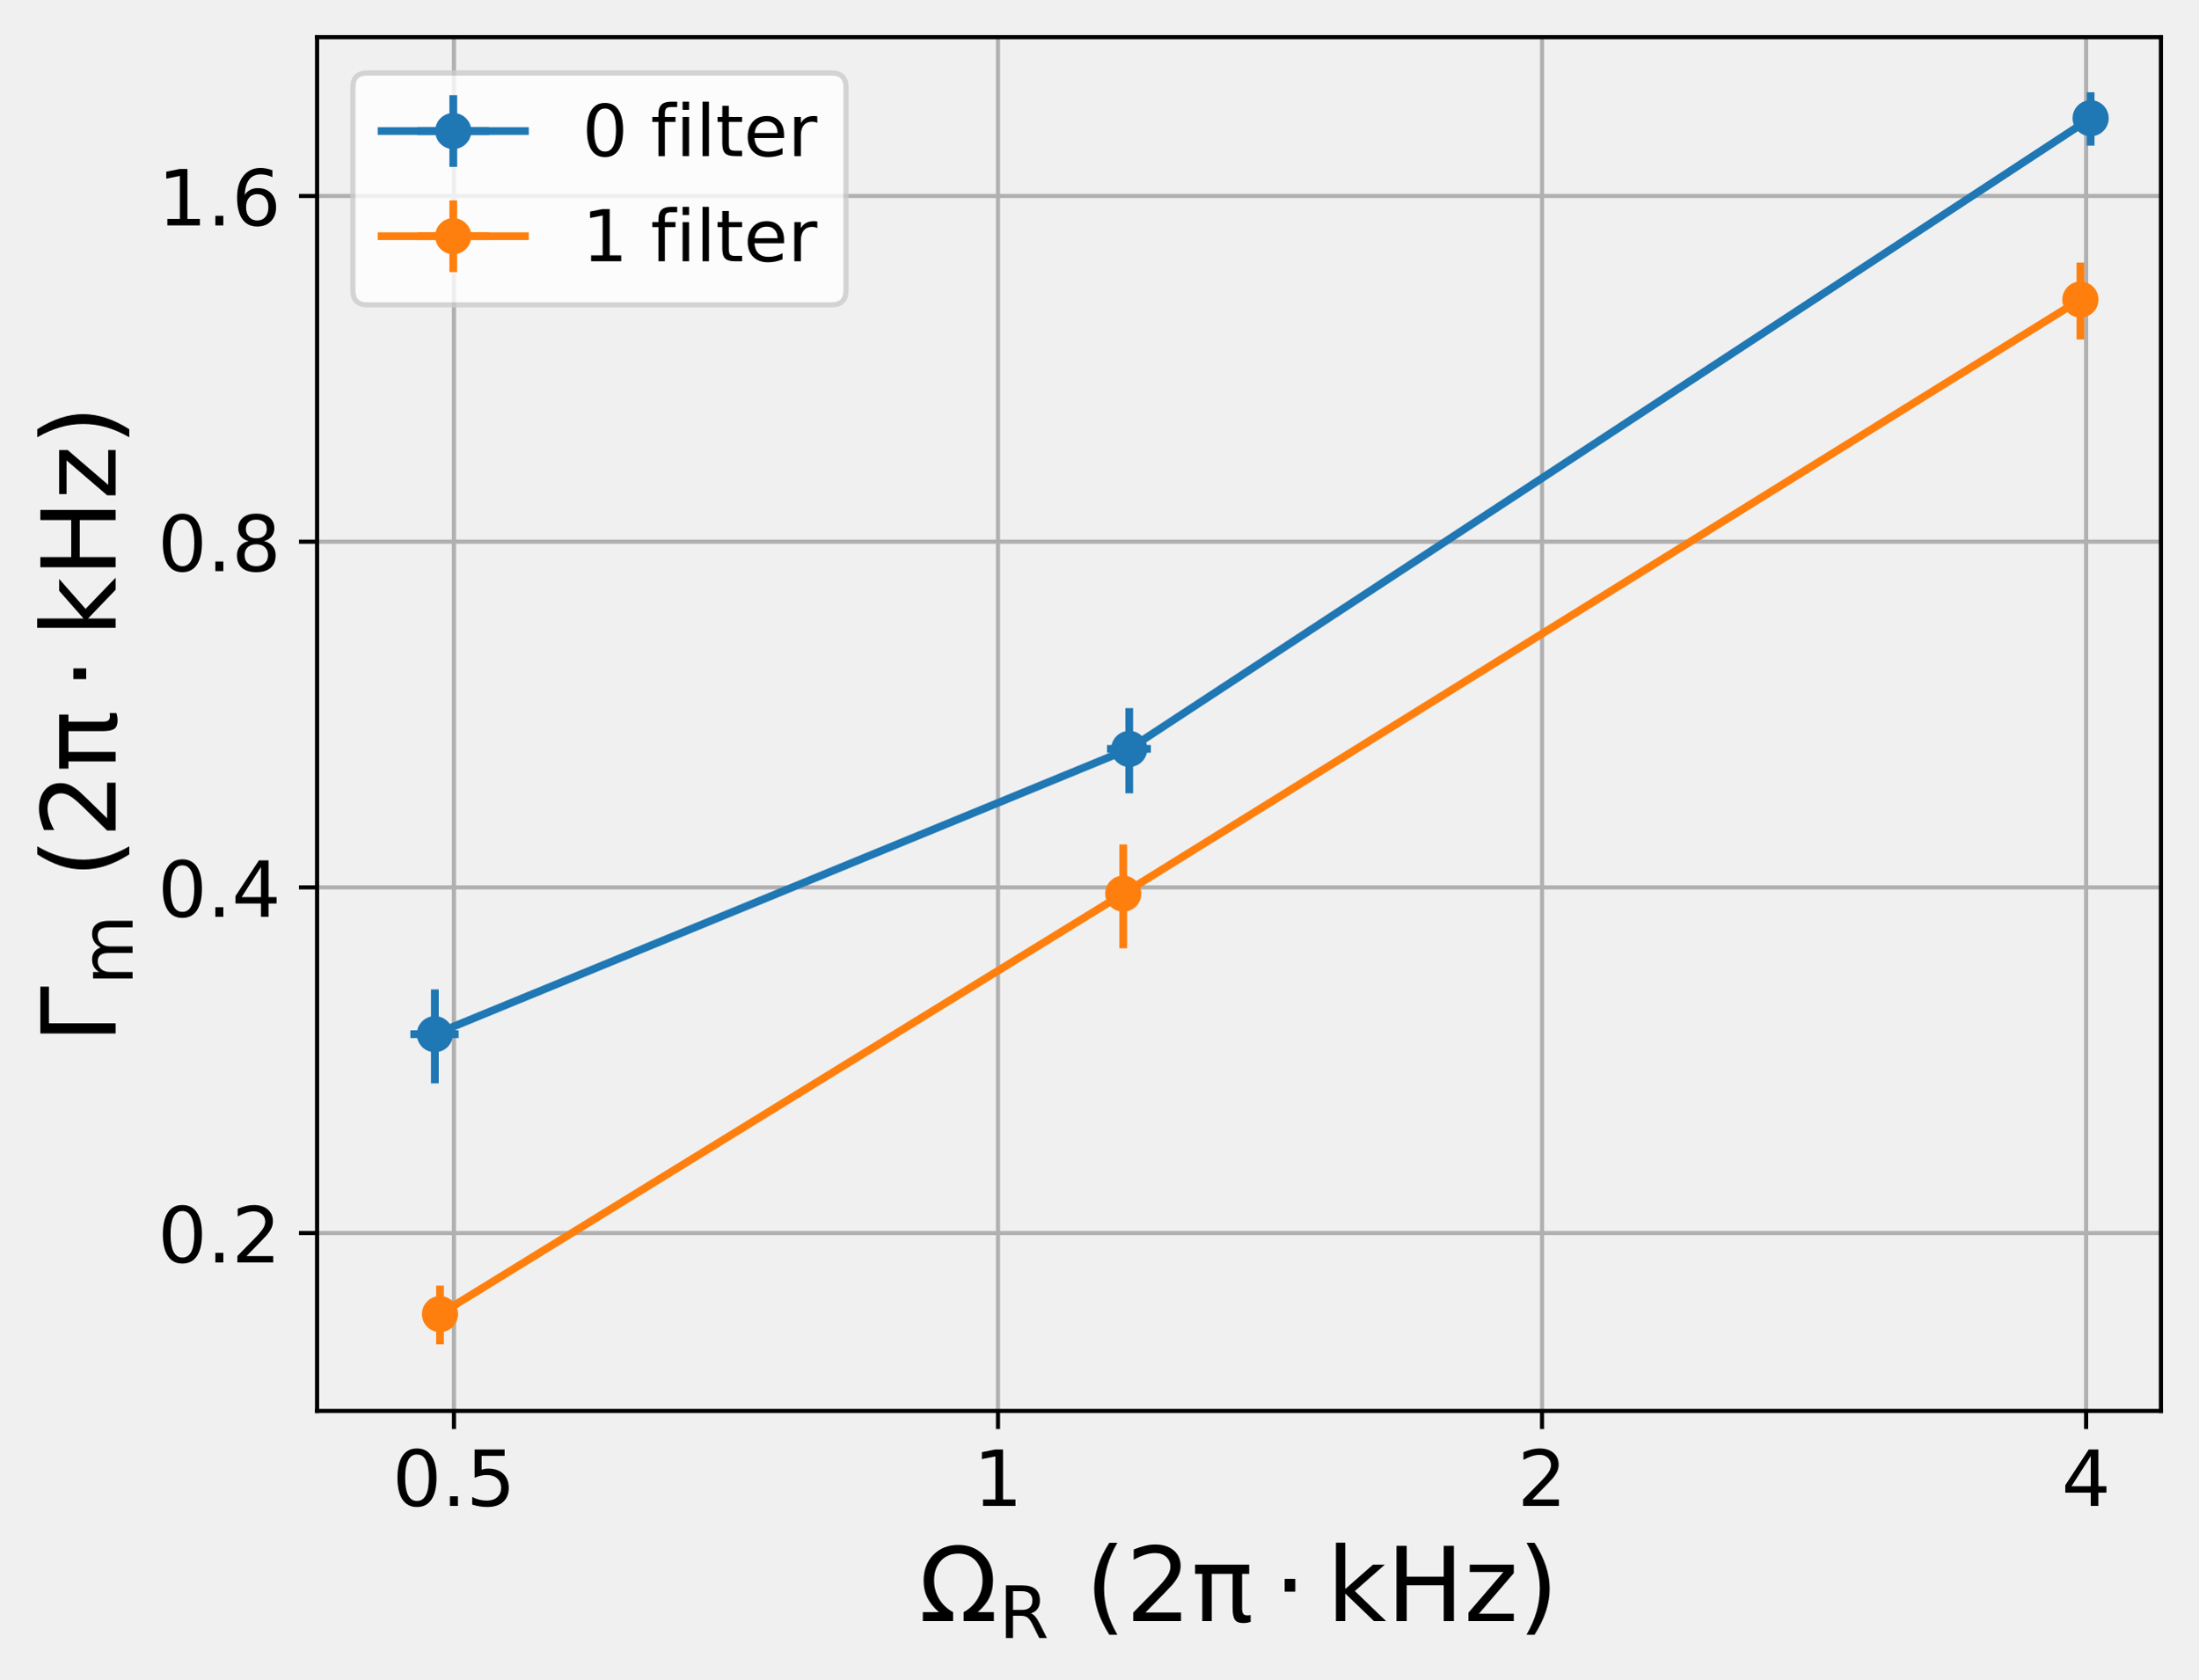
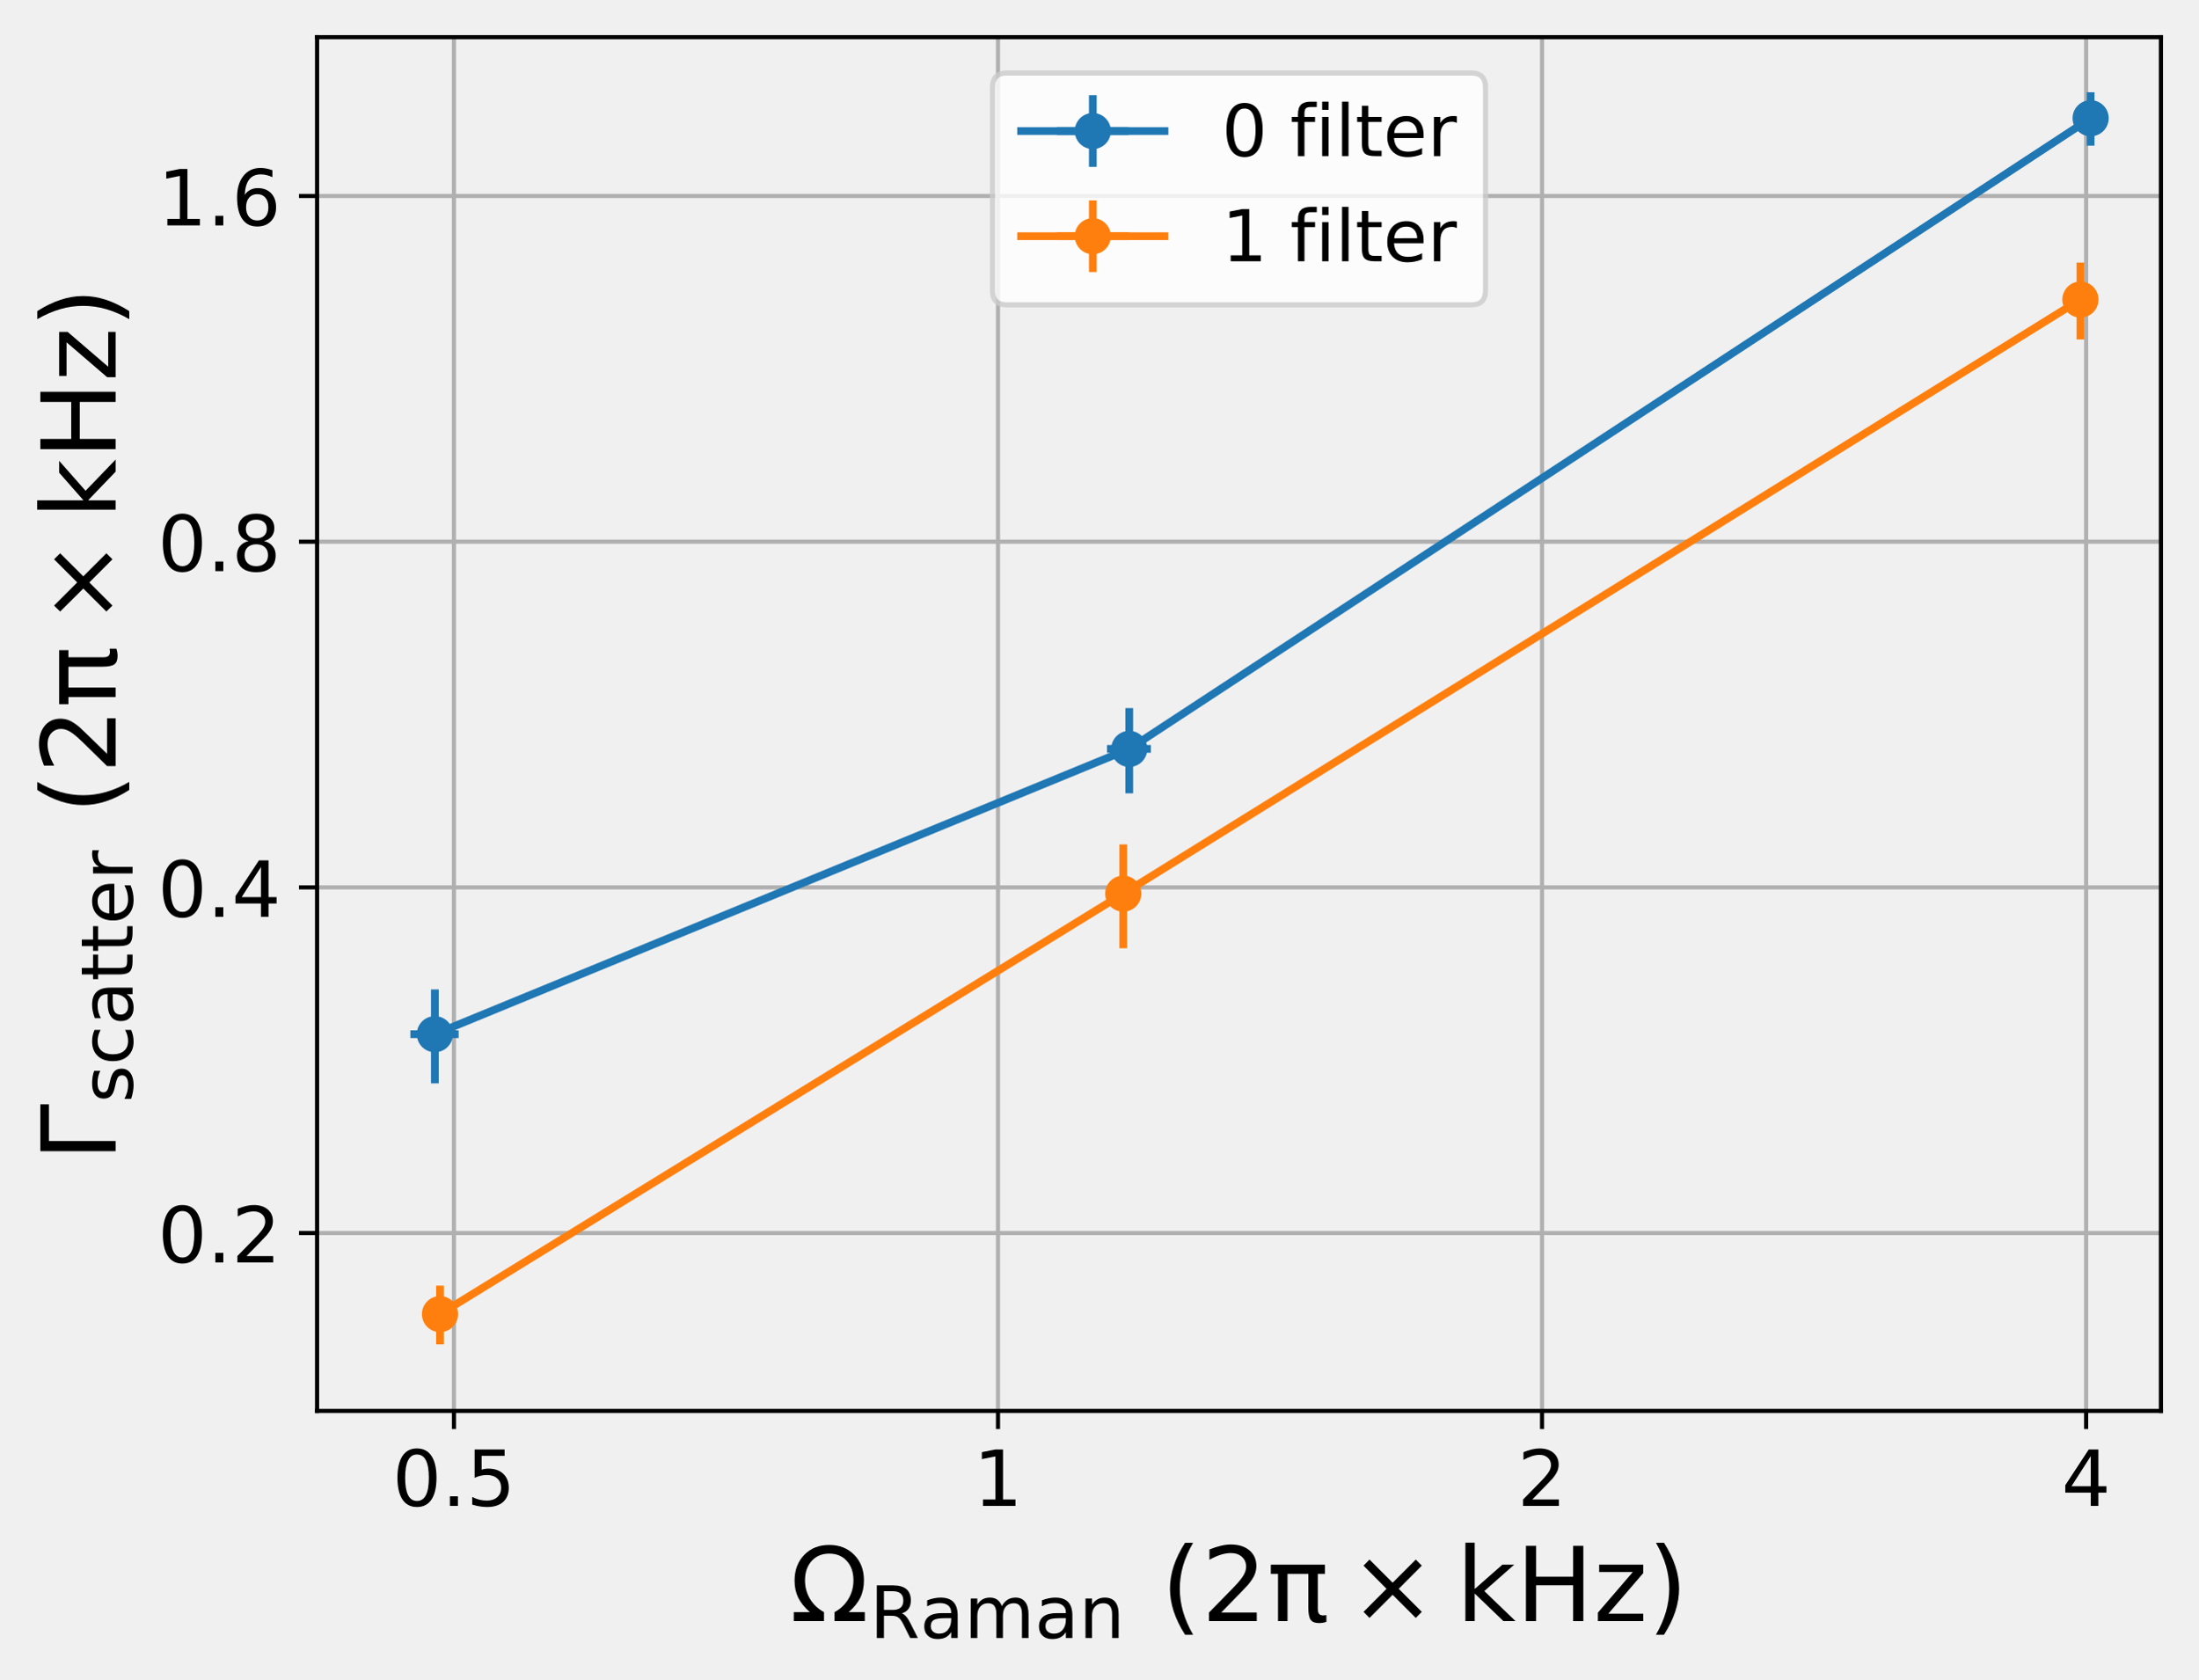
<svg xmlns="http://www.w3.org/2000/svg" xmlns:xlink="http://www.w3.org/1999/xlink" height="325.385pt" version="1.1" viewBox="0 0 425.731 325.385" width="425.731pt">
  <defs>
    <style type="text/css">*{stroke-linecap:butt;stroke-linejoin:round;}</style>
  </defs>
  <g id="figure_1">
    <g id="patch_1">
      <path d="M 0 325.385  L 425.731 325.385  L 425.731 0  L 0 0  z " style="fill:none;" />
    </g>
    <g id="axes_1">
      <g id="patch_2">
        <path d="M 61.411 273.312  L 418.531 273.312  L 418.531 7.2  L 61.411 7.2  z " style="fill:none;" />
      </g>
      <g id="matplotlib.axis_1">
        <g id="xtick_1">
          <g id="line2d_1">
            <path clip-path="url(#pee92595c7c)" d="M 87.917 273.312  L 87.917 7.2  " style="fill:none;stroke:#b0b0b0;stroke-linecap:square;stroke-width:0.8;" />
          </g>
          <g id="line2d_2">
            <defs>
              <path d="M 0 0  L 0 3.5  " id="m005f0a59be" style="stroke:#000000;stroke-width:0.8;" />
            </defs>
            <g>
              <use style="stroke:#000000;stroke-width:0.8;" x="87.917" xlink:href="#m005f0a59be" y="273.312" />
            </g>
          </g>
          <g id="text_1">
            <g transform="translate(75.98947 291.7097)scale(0.15 -0.15)">
              <defs>
                <path d="M 31.781 66.406  Q 24.172 66.406 20.328 58.906  Q 16.5 51.422 16.5 36.375  Q 16.5 21.391 20.328 13.891  Q 24.172 6.391 31.781 6.391  Q 39.453 6.391 43.281 13.891  Q 47.125 21.391 47.125 36.375  Q 47.125 51.422 43.281 58.906  Q 39.453 66.406 31.781 66.406  z M 31.781 74.219  Q 44.047 74.219 50.516 64.516  Q 56.984 54.828 56.984 36.375  Q 56.984 17.969 50.516 8.266  Q 44.047 -1.422 31.781 -1.422  Q 19.531 -1.422 13.062 8.266  Q 6.594 17.969 6.594 36.375  Q 6.594 54.828 13.062 64.516  Q 19.531 74.219 31.781 74.219  z " id="DejaVuSans-48" />
                <path d="M 10.688 12.406  L 21 12.406  L 21 0  L 10.688 0  z " id="DejaVuSans-46" />
                <path d="M 10.797 72.906  L 49.516 72.906  L 49.516 64.594  L 19.828 64.594  L 19.828 46.734  Q 21.969 47.469 24.109 47.828  Q 26.266 48.188 28.422 48.188  Q 40.625 48.188 47.75 41.5  Q 54.891 34.812 54.891 23.391  Q 54.891 11.625 47.562 5.094  Q 40.234 -1.422 26.906 -1.422  Q 22.312 -1.422 17.547 -0.641  Q 12.797 0.141 7.719 1.703  L 7.719 11.625  Q 12.109 9.234 16.797 8.062  Q 21.484 6.891 26.703 6.891  Q 35.156 6.891 40.078 11.328  Q 45.016 15.766 45.016 23.391  Q 45.016 31 40.078 35.438  Q 35.156 39.891 26.703 39.891  Q 22.75 39.891 18.812 39.016  Q 14.891 38.141 10.797 36.281  z " id="DejaVuSans-53" />
              </defs>
              <use xlink:href="#DejaVuSans-48" />
              <use x="63.623" xlink:href="#DejaVuSans-46" />
              <use x="95.41" xlink:href="#DejaVuSans-53" />
            </g>
          </g>
        </g>
        <g id="xtick_2">
          <g id="line2d_3">
            <path clip-path="url(#pee92595c7c)" d="M 193.292 273.312  L 193.292 7.2  " style="fill:none;stroke:#b0b0b0;stroke-linecap:square;stroke-width:0.8;" />
          </g>
          <g id="line2d_4">
            <g>
              <use style="stroke:#000000;stroke-width:0.8;" x="193.292" xlink:href="#m005f0a59be" y="273.312" />
            </g>
          </g>
          <g id="text_2">
            <g transform="translate(188.5198 291.7097)scale(0.15 -0.15)">
              <defs>
                <path d="M 12.406 8.297  L 28.516 8.297  L 28.516 63.922  L 10.984 60.406  L 10.984 69.391  L 28.422 72.906  L 38.281 72.906  L 38.281 8.297  L 54.391 8.297  L 54.391 0  L 12.406 0  z " id="DejaVuSans-49" />
              </defs>
              <use xlink:href="#DejaVuSans-49" />
            </g>
          </g>
        </g>
        <g id="xtick_3">
          <g id="line2d_5">
            <path clip-path="url(#pee92595c7c)" d="M 298.667 273.312  L 298.667 7.2  " style="fill:none;stroke:#b0b0b0;stroke-linecap:square;stroke-width:0.8;" />
          </g>
          <g id="line2d_6">
            <g>
              <use style="stroke:#000000;stroke-width:0.8;" x="298.667" xlink:href="#m005f0a59be" y="273.312" />
            </g>
          </g>
          <g id="text_3">
            <g transform="translate(293.8947 291.7097)scale(0.15 -0.15)">
              <defs>
                <path d="M 19.188 8.297  L 53.609 8.297  L 53.609 0  L 7.328 0  L 7.328 8.297  Q 12.938 14.109 22.625 23.891  Q 32.328 33.688 34.812 36.531  Q 39.547 41.844 41.422 45.531  Q 43.312 49.219 43.312 52.781  Q 43.312 58.594 39.234 62.25  Q 35.156 65.922 28.609 65.922  Q 23.969 65.922 18.812 64.312  Q 13.672 62.703 7.812 59.422  L 7.812 69.391  Q 13.766 71.781 18.938 73  Q 24.125 74.219 28.422 74.219  Q 39.75 74.219 46.484 68.547  Q 53.219 62.891 53.219 53.422  Q 53.219 48.922 51.531 44.891  Q 49.859 40.875 45.406 35.406  Q 44.188 33.984 37.641 27.219  Q 31.109 20.453 19.188 8.297  z " id="DejaVuSans-50" />
              </defs>
              <use xlink:href="#DejaVuSans-50" />
            </g>
          </g>
        </g>
        <g id="xtick_4">
          <g id="line2d_7">
            <path clip-path="url(#pee92595c7c)" d="M 404.042 273.312  L 404.042 7.2  " style="fill:none;stroke:#b0b0b0;stroke-linecap:square;stroke-width:0.8;" />
          </g>
          <g id="line2d_8">
            <g>
              <use style="stroke:#000000;stroke-width:0.8;" x="404.042" xlink:href="#m005f0a59be" y="273.312" />
            </g>
          </g>
          <g id="text_4">
            <g transform="translate(399.2696 291.7097)scale(0.15 -0.15)">
              <defs>
                <path d="M 37.797 64.312  L 12.891 25.391  L 37.797 25.391  z M 35.203 72.906  L 47.609 72.906  L 47.609 25.391  L 58.016 25.391  L 58.016 17.188  L 47.609 17.188  L 47.609 0  L 37.797 0  L 37.797 17.188  L 4.891 17.188  L 4.891 26.703  z " id="DejaVuSans-52" />
              </defs>
              <use xlink:href="#DejaVuSans-52" />
            </g>
          </g>
        </g>
        <g id="text_5">
-           <g transform="translate(177.9709 314.0261)scale(0.2 -0.2)">
+           <g transform="translate(152.9709 314.0261)scale(0.2 -0.2)">
            <defs>
              <path d="M 72.609 8.688  L 72.609 0  L 43.312 0  L 43.312 8.688  Q 51.953 13.422 56.781 21.531  Q 61.625 29.641 61.625 39.5  Q 61.625 51.219 55.172 58.297  Q 48.734 65.375 38.188 65.375  Q 27.641 65.375 21.172 58.266  Q 14.703 51.172 14.703 39.5  Q 14.703 29.641 19.531 21.531  Q 24.422 13.422 33.109 8.688  L 33.109 0  L 3.812 0  L 3.812 8.688  L 19.391 8.688  Q 11.672 15.484 8.109 22.75  Q 4.594 30.031 4.594 39.016  Q 4.594 54.547 13.969 64.156  Q 23.297 73.781 38.188 73.781  Q 52.984 73.781 62.406 64.156  Q 71.781 54.594 71.781 39.5  Q 71.781 30.031 68.312 22.797  Q 64.844 15.578 56.984 8.688  z " id="DejaVuSans-937" />
              <path d="M 44.391 34.188  Q 47.562 33.109 50.562 29.594  Q 53.562 26.078 56.594 19.922  L 66.609 0  L 56 0  L 46.688 18.703  Q 43.062 26.031 39.672 28.422  Q 36.281 30.812 30.422 30.812  L 19.672 30.812  L 19.672 0  L 9.812 0  L 9.812 72.906  L 32.078 72.906  Q 44.578 72.906 50.734 67.672  Q 56.891 62.453 56.891 51.906  Q 56.891 45.016 53.688 40.469  Q 50.484 35.938 44.391 34.188  z M 19.672 64.797  L 19.672 38.922  L 32.078 38.922  Q 39.203 38.922 42.844 42.219  Q 46.484 45.516 46.484 51.906  Q 46.484 58.297 42.844 61.547  Q 39.203 64.797 32.078 64.797  z " id="DejaVuSans-82" />
+               <path d="M 34.281 27.484  Q 23.391 27.484 19.188 25  Q 14.984 22.516 14.984 16.5  Q 14.984 11.719 18.141 8.906  Q 21.297 6.109 26.703 6.109  Q 34.188 6.109 38.703 11.406  Q 43.219 16.703 43.219 25.484  L 43.219 27.484  z M 52.203 31.203  L 52.203 0  L 43.219 0  L 43.219 8.297  Q 40.141 3.328 35.547 0.953  Q 30.953 -1.422 24.312 -1.422  Q 15.922 -1.422 10.953 3.297  Q 6 8.016 6 15.922  Q 6 25.141 12.172 29.828  Q 18.359 34.516 30.609 34.516  L 43.219 34.516  L 43.219 35.406  Q 43.219 41.609 39.141 45  Q 35.062 48.391 27.688 48.391  Q 23 48.391 18.547 47.266  Q 14.109 46.141 10.016 43.891  L 10.016 52.203  Q 14.938 54.109 19.578 55.047  Q 24.219 56 28.609 56  Q 40.484 56 46.344 49.844  Q 52.203 43.703 52.203 31.203  z " id="DejaVuSans-97" />
+               <path d="M 52 44.188  Q 55.375 50.25 60.062 53.125  Q 64.75 56 71.094 56  Q 79.641 56 84.281 50.016  Q 88.922 44.047 88.922 33.016  L 88.922 0  L 79.891 0  L 79.891 32.719  Q 79.891 40.578 77.094 44.375  Q 74.312 48.188 68.609 48.188  Q 61.625 48.188 57.562 43.547  Q 53.516 38.922 53.516 30.906  L 53.516 0  L 44.484 0  L 44.484 32.719  Q 44.484 40.625 41.703 44.406  Q 38.922 48.188 33.109 48.188  Q 26.219 48.188 22.156 43.531  Q 18.109 38.875 18.109 30.906  L 18.109 0  L 9.078 0  L 9.078 54.688  L 18.109 54.688  L 18.109 46.188  Q 21.188 51.219 25.484 53.609  Q 29.781 56 35.688 56  Q 41.656 56 45.828 52.969  Q 50 49.953 52 44.188  z " id="DejaVuSans-109" />
+               <path d="M 54.891 33.016  L 54.891 0  L 45.906 0  L 45.906 32.719  Q 45.906 40.484 42.875 44.328  Q 39.844 48.188 33.797 48.188  Q 26.516 48.188 22.312 43.547  Q 18.109 38.922 18.109 30.906  L 18.109 0  L 9.078 0  L 9.078 54.688  L 18.109 54.688  L 18.109 46.188  Q 21.344 51.125 25.703 53.562  Q 30.078 56 35.797 56  Q 45.219 56 50.047 50.172  Q 54.891 44.344 54.891 33.016  z " id="DejaVuSans-110" />
              <path d="M 31 75.875  Q 24.469 64.656 21.281 53.656  Q 18.109 42.672 18.109 31.391  Q 18.109 20.125 21.312 9.062  Q 24.516 -2 31 -13.188  L 23.188 -13.188  Q 15.875 -1.703 12.234 9.375  Q 8.594 20.453 8.594 31.391  Q 8.594 42.281 12.203 53.312  Q 15.828 64.359 23.188 75.875  z " id="DejaVuSans-40" />
              <path d="M 3.609 54.688  L 56 54.688  L 56 45.703  L 49.125 45.703  L 49.125 12.109  Q 49.125 8.594 50.312 7.047  Q 51.516 5.516 54.203 5.516  Q 54.938 5.516 56 5.641  Q 57.078 5.766 57.422 5.812  L 57.422 -0.688  Q 55.719 -1.312 53.906 -1.609  Q 52.094 -1.906 50.297 -1.906  Q 44.438 -1.906 42.188 1.297  Q 39.938 4.5 39.938 13.094  L 39.938 45.703  L 19.781 45.703  L 19.781 0  L 10.594 0  L 10.594 45.703  L 3.609 45.703  z " id="DejaVuSans-960" />
-               <path d="M 10.688 40.922  L 21 40.922  L 21 28.516  L 10.688 28.516  z " id="DejaVuSans-8901" />
+               <path d="M 70.125 53.719  L 47.797 31.297  L 70.125 8.984  L 64.312 3.078  L 41.891 25.484  L 19.484 3.078  L 13.719 8.984  L 35.984 31.297  L 13.719 53.719  L 19.484 59.625  L 41.891 37.203  L 64.312 59.625  z " id="DejaVuSans-215" />
              <path d="M 9.078 75.984  L 18.109 75.984  L 18.109 31.109  L 44.922 54.688  L 56.391 54.688  L 27.391 29.109  L 57.625 0  L 45.906 0  L 18.109 26.703  L 18.109 0  L 9.078 0  z " id="DejaVuSans-107" />
              <path d="M 9.812 72.906  L 19.672 72.906  L 19.672 43.016  L 55.516 43.016  L 55.516 72.906  L 65.375 72.906  L 65.375 0  L 55.516 0  L 55.516 34.719  L 19.672 34.719  L 19.672 0  L 9.812 0  z " id="DejaVuSans-72" />
              <path d="M 5.516 54.688  L 48.188 54.688  L 48.188 46.484  L 14.406 7.172  L 48.188 7.172  L 48.188 0  L 4.297 0  L 4.297 8.203  L 38.094 47.516  L 5.516 47.516  z " id="DejaVuSans-122" />
              <path d="M 8.016 75.875  L 15.828 75.875  Q 23.141 64.359 26.781 53.312  Q 30.422 42.281 30.422 31.391  Q 30.422 20.453 26.781 9.375  Q 23.141 -1.703 15.828 -13.188  L 8.016 -13.188  Q 14.5 -2 17.703 9.062  Q 20.906 20.125 20.906 31.391  Q 20.906 42.672 17.703 53.656  Q 14.5 64.656 8.016 75.875  z " id="DejaVuSans-41" />
            </defs>
            <use transform="translate(0 0.015625)" xlink:href="#DejaVuSans-937" />
            <use transform="translate(77.37305 -16.39062)scale(0.7)" xlink:href="#DejaVuSans-82" />
-             <use transform="translate(161.2155 0.015625)" xlink:href="#DejaVuSans-40" />
-             <use transform="translate(200.2292 0.015625)" xlink:href="#DejaVuSans-50" />
-             <use transform="translate(263.8522 0.015625)" xlink:href="#DejaVuSans-960" />
-             <use transform="translate(343.5397 0.015625)" xlink:href="#DejaVuSans-8901" />
-             <use transform="translate(394.8092 0.015625)" xlink:href="#DejaVuSans-107" />
-             <use transform="translate(452.7194 0.015625)" xlink:href="#DejaVuSans-72" />
-             <use transform="translate(527.9147 0.015625)" xlink:href="#DejaVuSans-122" />
-             <use transform="translate(580.4049 0.015625)" xlink:href="#DejaVuSans-41" />
+             <use transform="translate(126.0107 -16.39062)scale(0.7)" xlink:href="#DejaVuSans-97" />
+             <use transform="translate(168.9062 -16.39062)scale(0.7)" xlink:href="#DejaVuSans-109" />
+             <use transform="translate(237.0947 -16.39062)scale(0.7)" xlink:href="#DejaVuSans-97" />
+             <use transform="translate(279.9902 -16.39062)scale(0.7)" xlink:href="#DejaVuSans-110" />
+             <use transform="translate(359.5602 0.015625)" xlink:href="#DejaVuSans-40" />
+             <use transform="translate(398.5739 0.015625)" xlink:href="#DejaVuSans-50" />
+             <use transform="translate(462.1969 0.015625)" xlink:href="#DejaVuSans-960" />
+             <use transform="translate(541.8844 0.015625)" xlink:href="#DejaVuSans-215" />
+             <use transform="translate(645.1559 0.015625)" xlink:href="#DejaVuSans-107" />
+             <use transform="translate(703.0661 0.015625)" xlink:href="#DejaVuSans-72" />
+             <use transform="translate(778.2614 0.015625)" xlink:href="#DejaVuSans-122" />
+             <use transform="translate(830.7516 0.015625)" xlink:href="#DejaVuSans-41" />
          </g>
        </g>
      </g>
      <g id="matplotlib.axis_2">
        <g id="ytick_1">
          <g id="line2d_9">
            <path clip-path="url(#pee92595c7c)" d="M 61.411 238.855  L 418.531 238.855  " style="fill:none;stroke:#b0b0b0;stroke-linecap:square;stroke-width:0.8;" />
          </g>
          <g id="line2d_10">
            <defs>
              <path d="M 0 0  L -3.5 0  " id="mc3ce260a5b" style="stroke:#000000;stroke-width:0.8;" />
            </defs>
            <g>
              <use style="stroke:#000000;stroke-width:0.8;" x="61.411" xlink:href="#mc3ce260a5b" y="238.855" />
            </g>
          </g>
          <g id="text_6">
            <g transform="translate(30.55625 244.5534)scale(0.15 -0.15)">
              <use xlink:href="#DejaVuSans-48" />
              <use x="63.623" xlink:href="#DejaVuSans-46" />
              <use x="95.41" xlink:href="#DejaVuSans-50" />
            </g>
          </g>
        </g>
        <g id="ytick_2">
          <g id="line2d_11">
            <path clip-path="url(#pee92595c7c)" d="M 61.411 171.891  L 418.531 171.891  " style="fill:none;stroke:#b0b0b0;stroke-linecap:square;stroke-width:0.8;" />
          </g>
          <g id="line2d_12">
            <g>
              <use style="stroke:#000000;stroke-width:0.8;" x="61.411" xlink:href="#mc3ce260a5b" y="171.891" />
            </g>
          </g>
          <g id="text_7">
            <g transform="translate(30.55625 177.5902)scale(0.15 -0.15)">
              <use xlink:href="#DejaVuSans-48" />
              <use x="63.623" xlink:href="#DejaVuSans-46" />
              <use x="95.41" xlink:href="#DejaVuSans-52" />
            </g>
          </g>
        </g>
        <g id="ytick_3">
          <g id="line2d_13">
            <path clip-path="url(#pee92595c7c)" d="M 61.411 104.928  L 418.531 104.928  " style="fill:none;stroke:#b0b0b0;stroke-linecap:square;stroke-width:0.8;" />
          </g>
          <g id="line2d_14">
            <g>
              <use style="stroke:#000000;stroke-width:0.8;" x="61.411" xlink:href="#mc3ce260a5b" y="104.928" />
            </g>
          </g>
          <g id="text_8">
            <g transform="translate(30.55625 110.627)scale(0.15 -0.15)">
              <defs>
                <path d="M 31.781 34.625  Q 24.75 34.625 20.719 30.859  Q 16.703 27.094 16.703 20.516  Q 16.703 13.922 20.719 10.156  Q 24.75 6.391 31.781 6.391  Q 38.812 6.391 42.859 10.172  Q 46.922 13.969 46.922 20.516  Q 46.922 27.094 42.891 30.859  Q 38.875 34.625 31.781 34.625  z M 21.922 38.812  Q 15.578 40.375 12.031 44.719  Q 8.5 49.078 8.5 55.328  Q 8.5 64.062 14.719 69.141  Q 20.953 74.219 31.781 74.219  Q 42.672 74.219 48.875 69.141  Q 55.078 64.062 55.078 55.328  Q 55.078 49.078 51.531 44.719  Q 48 40.375 41.703 38.812  Q 48.828 37.156 52.797 32.312  Q 56.781 27.484 56.781 20.516  Q 56.781 9.906 50.312 4.234  Q 43.844 -1.422 31.781 -1.422  Q 19.734 -1.422 13.25 4.234  Q 6.781 9.906 6.781 20.516  Q 6.781 27.484 10.781 32.312  Q 14.797 37.156 21.922 38.812  z M 18.312 54.391  Q 18.312 48.734 21.844 45.562  Q 25.391 42.391 31.781 42.391  Q 38.141 42.391 41.719 45.562  Q 45.312 48.734 45.312 54.391  Q 45.312 60.062 41.719 63.234  Q 38.141 66.406 31.781 66.406  Q 25.391 66.406 21.844 63.234  Q 18.312 60.062 18.312 54.391  z " id="DejaVuSans-56" />
              </defs>
              <use xlink:href="#DejaVuSans-48" />
              <use x="63.623" xlink:href="#DejaVuSans-46" />
              <use x="95.41" xlink:href="#DejaVuSans-56" />
            </g>
          </g>
        </g>
        <g id="ytick_4">
          <g id="line2d_15">
            <path clip-path="url(#pee92595c7c)" d="M 61.411 37.965  L 418.531 37.965  " style="fill:none;stroke:#b0b0b0;stroke-linecap:square;stroke-width:0.8;" />
          </g>
          <g id="line2d_16">
            <g>
              <use style="stroke:#000000;stroke-width:0.8;" x="61.411" xlink:href="#mc3ce260a5b" y="37.965" />
            </g>
          </g>
          <g id="text_9">
            <g transform="translate(30.55625 43.66383)scale(0.15 -0.15)">
              <defs>
                <path d="M 33.016 40.375  Q 26.375 40.375 22.484 35.828  Q 18.609 31.297 18.609 23.391  Q 18.609 15.531 22.484 10.953  Q 26.375 6.391 33.016 6.391  Q 39.656 6.391 43.531 10.953  Q 47.406 15.531 47.406 23.391  Q 47.406 31.297 43.531 35.828  Q 39.656 40.375 33.016 40.375  z M 52.594 71.297  L 52.594 62.312  Q 48.875 64.062 45.094 64.984  Q 41.312 65.922 37.594 65.922  Q 27.828 65.922 22.672 59.328  Q 17.531 52.734 16.797 39.406  Q 19.672 43.656 24.016 45.922  Q 28.375 48.188 33.594 48.188  Q 44.578 48.188 50.953 41.516  Q 57.328 34.859 57.328 23.391  Q 57.328 12.156 50.688 5.359  Q 44.047 -1.422 33.016 -1.422  Q 20.359 -1.422 13.672 8.266  Q 6.984 17.969 6.984 36.375  Q 6.984 53.656 15.188 63.938  Q 23.391 74.219 37.203 74.219  Q 40.922 74.219 44.703 73.484  Q 48.484 72.75 52.594 71.297  z " id="DejaVuSans-54" />
              </defs>
              <use xlink:href="#DejaVuSans-49" />
              <use x="63.623" xlink:href="#DejaVuSans-46" />
              <use x="95.41" xlink:href="#DejaVuSans-54" />
            </g>
          </g>
        </g>
        <g id="text_10">
-           <g transform="translate(22.39688 202.156)rotate(-90)scale(0.2 -0.2)">
+           <g transform="translate(22.39688 224.956)rotate(-90)scale(0.2 -0.2)">
            <defs>
              <path d="M 9.812 0  L 9.812 72.906  L 55.172 72.906  L 55.172 64.594  L 19.672 64.594  L 19.672 0  z " id="DejaVuSans-915" />
-               <path d="M 52 44.188  Q 55.375 50.25 60.062 53.125  Q 64.75 56 71.094 56  Q 79.641 56 84.281 50.016  Q 88.922 44.047 88.922 33.016  L 88.922 0  L 79.891 0  L 79.891 32.719  Q 79.891 40.578 77.094 44.375  Q 74.312 48.188 68.609 48.188  Q 61.625 48.188 57.562 43.547  Q 53.516 38.922 53.516 30.906  L 53.516 0  L 44.484 0  L 44.484 32.719  Q 44.484 40.625 41.703 44.406  Q 38.922 48.188 33.109 48.188  Q 26.219 48.188 22.156 43.531  Q 18.109 38.875 18.109 30.906  L 18.109 0  L 9.078 0  L 9.078 54.688  L 18.109 54.688  L 18.109 46.188  Q 21.188 51.219 25.484 53.609  Q 29.781 56 35.688 56  Q 41.656 56 45.828 52.969  Q 50 49.953 52 44.188  z " id="DejaVuSans-109" />
+               <path d="M 44.281 53.078  L 44.281 44.578  Q 40.484 46.531 36.375 47.5  Q 32.281 48.484 27.875 48.484  Q 21.188 48.484 17.844 46.438  Q 14.5 44.391 14.5 40.281  Q 14.5 37.156 16.891 35.375  Q 19.281 33.594 26.516 31.984  L 29.594 31.297  Q 39.156 29.25 43.188 25.516  Q 47.219 21.781 47.219 15.094  Q 47.219 7.469 41.188 3.016  Q 35.156 -1.422 24.609 -1.422  Q 20.219 -1.422 15.453 -0.562  Q 10.688 0.297 5.422 2  L 5.422 11.281  Q 10.406 8.688 15.234 7.391  Q 20.062 6.109 24.812 6.109  Q 31.156 6.109 34.562 8.281  Q 37.984 10.453 37.984 14.406  Q 37.984 18.062 35.516 20.016  Q 33.062 21.969 24.703 23.781  L 21.578 24.516  Q 13.234 26.266 9.516 29.906  Q 5.812 33.547 5.812 39.891  Q 5.812 47.609 11.281 51.797  Q 16.75 56 26.812 56  Q 31.781 56 36.172 55.266  Q 40.578 54.547 44.281 53.078  z " id="DejaVuSans-115" />
+               <path d="M 48.781 52.594  L 48.781 44.188  Q 44.969 46.297 41.141 47.344  Q 37.312 48.391 33.406 48.391  Q 24.656 48.391 19.812 42.844  Q 14.984 37.312 14.984 27.297  Q 14.984 17.281 19.812 11.734  Q 24.656 6.203 33.406 6.203  Q 37.312 6.203 41.141 7.25  Q 44.969 8.297 48.781 10.406  L 48.781 2.094  Q 45.016 0.344 40.984 -0.531  Q 36.969 -1.422 32.422 -1.422  Q 20.062 -1.422 12.781 6.344  Q 5.516 14.109 5.516 27.297  Q 5.516 40.672 12.859 48.328  Q 20.219 56 33.016 56  Q 37.156 56 41.109 55.141  Q 45.062 54.297 48.781 52.594  z " id="DejaVuSans-99" />
+               <path d="M 18.312 70.219  L 18.312 54.688  L 36.812 54.688  L 36.812 47.703  L 18.312 47.703  L 18.312 18.016  Q 18.312 11.328 20.141 9.422  Q 21.969 7.516 27.594 7.516  L 36.812 7.516  L 36.812 0  L 27.594 0  Q 17.188 0 13.234 3.875  Q 9.281 7.766 9.281 18.016  L 9.281 47.703  L 2.688 47.703  L 2.688 54.688  L 9.281 54.688  L 9.281 70.219  z " id="DejaVuSans-116" />
+               <path d="M 56.203 29.594  L 56.203 25.203  L 14.891 25.203  Q 15.484 15.922 20.484 11.062  Q 25.484 6.203 34.422 6.203  Q 39.594 6.203 44.453 7.469  Q 49.312 8.734 54.109 11.281  L 54.109 2.781  Q 49.266 0.734 44.188 -0.344  Q 39.109 -1.422 33.891 -1.422  Q 20.797 -1.422 13.156 6.188  Q 5.516 13.812 5.516 26.812  Q 5.516 40.234 12.766 48.109  Q 20.016 56 32.328 56  Q 43.359 56 49.781 48.891  Q 56.203 41.797 56.203 29.594  z M 47.219 32.234  Q 47.125 39.594 43.094 43.984  Q 39.062 48.391 32.422 48.391  Q 24.906 48.391 20.391 44.141  Q 15.875 39.891 15.188 32.172  z " id="DejaVuSans-101" />
+               <path d="M 41.109 46.297  Q 39.594 47.172 37.812 47.578  Q 36.031 48 33.891 48  Q 26.266 48 22.188 43.047  Q 18.109 38.094 18.109 28.812  L 18.109 0  L 9.078 0  L 9.078 54.688  L 18.109 54.688  L 18.109 46.188  Q 20.953 51.172 25.484 53.578  Q 30.031 56 36.531 56  Q 37.453 56 38.578 55.875  Q 39.703 55.766 41.062 55.516  z " id="DejaVuSans-114" />
            </defs>
            <use transform="translate(0 0.015625)" xlink:href="#DejaVuSans-915" />
-             <use transform="translate(56.66992 -16.39062)scale(0.7)" xlink:href="#DejaVuSans-109" />
-             <use transform="translate(160.0632 0.015625)" xlink:href="#DejaVuSans-40" />
-             <use transform="translate(199.0768 0.015625)" xlink:href="#DejaVuSans-50" />
-             <use transform="translate(262.6999 0.015625)" xlink:href="#DejaVuSans-960" />
-             <use transform="translate(342.3874 0.015625)" xlink:href="#DejaVuSans-8901" />
-             <use transform="translate(393.6569 0.015625)" xlink:href="#DejaVuSans-107" />
-             <use transform="translate(451.5671 0.015625)" xlink:href="#DejaVuSans-72" />
-             <use transform="translate(526.7624 0.015625)" xlink:href="#DejaVuSans-122" />
-             <use transform="translate(579.2526 0.015625)" xlink:href="#DejaVuSans-41" />
+             <use transform="translate(56.66992 -16.39062)scale(0.7)" xlink:href="#DejaVuSans-115" />
+             <use transform="translate(93.13965 -16.39062)scale(0.7)" xlink:href="#DejaVuSans-99" />
+             <use transform="translate(131.626 -16.39062)scale(0.7)" xlink:href="#DejaVuSans-97" />
+             <use transform="translate(174.5215 -16.39062)scale(0.7)" xlink:href="#DejaVuSans-116" />
+             <use transform="translate(201.9678 -16.39062)scale(0.7)" xlink:href="#DejaVuSans-116" />
+             <use transform="translate(229.4141 -16.39062)scale(0.7)" xlink:href="#DejaVuSans-101" />
+             <use transform="translate(272.4805 -16.39062)scale(0.7)" xlink:href="#DejaVuSans-114" />
+             <use transform="translate(336.4645 0.015625)" xlink:href="#DejaVuSans-40" />
+             <use transform="translate(375.4782 0.015625)" xlink:href="#DejaVuSans-50" />
+             <use transform="translate(439.1012 0.015625)" xlink:href="#DejaVuSans-960" />
+             <use transform="translate(518.7887 0.015625)" xlink:href="#DejaVuSans-215" />
+             <use transform="translate(622.0602 0.015625)" xlink:href="#DejaVuSans-107" />
+             <use transform="translate(679.9704 0.015625)" xlink:href="#DejaVuSans-72" />
+             <use transform="translate(755.1657 0.015625)" xlink:href="#DejaVuSans-122" />
+             <use transform="translate(807.6559 0.015625)" xlink:href="#DejaVuSans-41" />
          </g>
        </g>
      </g>
      <g id="LineCollection_1">
        <path clip-path="url(#pee92595c7c)" d="M 402.667 22.901  L 407.126 22.901  " style="fill:none;stroke:#1f77b4;stroke-width:1.5;" />
        <path clip-path="url(#pee92595c7c)" d="M 214.407 145.07  L 222.897 145.07  " style="fill:none;stroke:#1f77b4;stroke-width:1.5;" />
        <path clip-path="url(#pee92595c7c)" d="M 79.478 200.33  L 88.826 200.33  " style="fill:none;stroke:#1f77b4;stroke-width:1.5;" />
      </g>
      <g id="LineCollection_2">
        <path clip-path="url(#pee92595c7c)" d="M 404.913 28.21  L 404.913 17.868  " style="fill:none;stroke:#1f77b4;stroke-width:1.5;" />
        <path clip-path="url(#pee92595c7c)" d="M 218.711 153.676  L 218.711 137.169  " style="fill:none;stroke:#1f77b4;stroke-width:1.5;" />
        <path clip-path="url(#pee92595c7c)" d="M 84.224 209.862  L 84.224 191.654  " style="fill:none;stroke:#1f77b4;stroke-width:1.5;" />
      </g>
      <g id="LineCollection_3">
        <path clip-path="url(#pee92595c7c)" d="M 399.489 58.025  L 406.305 58.025  " style="fill:none;stroke:#ff7f0e;stroke-width:1.5;" />
        <path clip-path="url(#pee92595c7c)" d="M 214.274 173.107  L 220.755 173.107  " style="fill:none;stroke:#ff7f0e;stroke-width:1.5;" />
        <path clip-path="url(#pee92595c7c)" d="M 82.658 254.555  L 87.734 254.555  " style="fill:none;stroke:#ff7f0e;stroke-width:1.5;" />
      </g>
      <g id="LineCollection_4">
        <path clip-path="url(#pee92595c7c)" d="M 402.935 65.757  L 402.935 50.865  " style="fill:none;stroke:#ff7f0e;stroke-width:1.5;" />
        <path clip-path="url(#pee92595c7c)" d="M 217.549 183.694  L 217.549 163.566  " style="fill:none;stroke:#ff7f0e;stroke-width:1.5;" />
        <path clip-path="url(#pee92595c7c)" d="M 85.217 260.412  L 85.217 249.033  " style="fill:none;stroke:#ff7f0e;stroke-width:1.5;" />
      </g>
      <g id="line2d_17">
        <path clip-path="url(#pee92595c7c)" d="M 404.913 22.901  L 218.711 145.07  L 84.224 200.33  " style="fill:none;stroke:#1f77b4;stroke-linecap:square;stroke-width:1.5;" />
        <defs>
          <path d="M 0 3  C 0.796 3 1.559 2.684 2.121 2.121  C 2.684 1.559 3 0.796 3 0  C 3 -0.796 2.684 -1.559 2.121 -2.121  C 1.559 -2.684 0.796 -3 0 -3  C -0.796 -3 -1.559 -2.684 -2.121 -2.121  C -2.684 -1.559 -3 -0.796 -3 0  C -3 0.796 -2.684 1.559 -2.121 2.121  C -1.559 2.684 -0.796 3 0 3  z " id="mcb2457e3ba" style="stroke:#1f77b4;" />
        </defs>
        <g clip-path="url(#pee92595c7c)">
          <use style="fill:#1f77b4;stroke:#1f77b4;" x="404.913" xlink:href="#mcb2457e3ba" y="22.901" />
          <use style="fill:#1f77b4;stroke:#1f77b4;" x="218.711" xlink:href="#mcb2457e3ba" y="145.07" />
          <use style="fill:#1f77b4;stroke:#1f77b4;" x="84.224" xlink:href="#mcb2457e3ba" y="200.33" />
        </g>
      </g>
      <g id="line2d_18">
        <path clip-path="url(#pee92595c7c)" d="M 402.935 58.025  L 217.549 173.107  L 85.217 254.555  " style="fill:none;stroke:#ff7f0e;stroke-linecap:square;stroke-width:1.5;" />
        <defs>
          <path d="M 0 3  C 0.796 3 1.559 2.684 2.121 2.121  C 2.684 1.559 3 0.796 3 0  C 3 -0.796 2.684 -1.559 2.121 -2.121  C 1.559 -2.684 0.796 -3 0 -3  C -0.796 -3 -1.559 -2.684 -2.121 -2.121  C -2.684 -1.559 -3 -0.796 -3 0  C -3 0.796 -2.684 1.559 -2.121 2.121  C -1.559 2.684 -0.796 3 0 3  z " id="mbbb2a9d153" style="stroke:#ff7f0e;" />
        </defs>
        <g clip-path="url(#pee92595c7c)">
          <use style="fill:#ff7f0e;stroke:#ff7f0e;" x="402.935" xlink:href="#mbbb2a9d153" y="58.025" />
          <use style="fill:#ff7f0e;stroke:#ff7f0e;" x="217.549" xlink:href="#mbbb2a9d153" y="173.107" />
          <use style="fill:#ff7f0e;stroke:#ff7f0e;" x="85.217" xlink:href="#mbbb2a9d153" y="254.555" />
        </g>
      </g>
      <g id="patch_3">
        <path d="M 61.411 273.312  L 61.411 7.2  " style="fill:none;stroke:#000000;stroke-linecap:square;stroke-linejoin:miter;stroke-width:0.8;" />
      </g>
      <g id="patch_4">
        <path d="M 418.531 273.312  L 418.531 7.2  " style="fill:none;stroke:#000000;stroke-linecap:square;stroke-linejoin:miter;stroke-width:0.8;" />
      </g>
      <g id="patch_5">
        <path d="M 61.411 273.312  L 418.531 273.312  " style="fill:none;stroke:#000000;stroke-linecap:square;stroke-linejoin:miter;stroke-width:0.8;" />
      </g>
      <g id="patch_6">
        <path d="M 61.411 7.2  L 418.531 7.2  " style="fill:none;stroke:#000000;stroke-linecap:square;stroke-linejoin:miter;stroke-width:0.8;" />
      </g>
      <g id="legend_1">
        <g id="patch_7">
-           <path d="M 71.127 59.05  L 161.072 59.05  Q 163.848 59.05 163.848 56.274  L 163.848 16.916  Q 163.848 14.14 161.072 14.14  L 71.127 14.14  Q 68.351 14.14 68.351 16.916  L 68.351 56.274  Q 68.351 59.05 71.127 59.05  z " style="fill:#ffffff;opacity:0.8;stroke:#cccccc;stroke-linejoin:miter;" />
+           <path d="M 194.999 59.05  L 284.943 59.05  Q 287.719 59.05 287.719 56.274  L 287.719 16.916  Q 287.719 14.14 284.943 14.14  L 194.999 14.14  Q 192.223 14.14 192.223 16.916  L 192.223 56.274  Q 192.223 59.05 194.999 59.05  z " style="fill:#ffffff;opacity:0.8;stroke:#cccccc;stroke-linejoin:miter;" />
        </g>
        <g id="LineCollection_5">
-           <path d="M 80.843 25.381  L 94.723 25.381  " style="fill:none;stroke:#1f77b4;stroke-width:1.5;" />
+           <path d="M 204.715 25.381  L 218.595 25.381  " style="fill:none;stroke:#1f77b4;stroke-width:1.5;" />
        </g>
        <g id="LineCollection_6">
-           <path d="M 87.783 32.321  L 87.783 18.441  " style="fill:none;stroke:#1f77b4;stroke-width:1.5;" />
+           <path d="M 211.655 32.321  L 211.655 18.441  " style="fill:none;stroke:#1f77b4;stroke-width:1.5;" />
        </g>
        <g id="line2d_19">
-           <path d="M 73.903 25.381  L 101.663 25.381  " style="fill:none;stroke:#1f77b4;stroke-linecap:square;stroke-width:1.5;" />
+           <path d="M 197.775 25.381  L 225.535 25.381  " style="fill:none;stroke:#1f77b4;stroke-linecap:square;stroke-width:1.5;" />
        </g>
        <g id="line2d_20">
          <g>
-             <use style="fill:#1f77b4;stroke:#1f77b4;" x="87.783" xlink:href="#mcb2457e3ba" y="25.381" />
+             <use style="fill:#1f77b4;stroke:#1f77b4;" x="211.655" xlink:href="#mcb2457e3ba" y="25.381" />
          </g>
        </g>
        <g id="text_11">
-           <g transform="translate(112.7669 30.23863)scale(0.1388 -0.1388)">
+           <g transform="translate(236.6387 30.23863)scale(0.1388 -0.1388)">
            <defs>
              <path id="DejaVuSans-32" />
              <path d="M 37.109 75.984  L 37.109 68.5  L 28.516 68.5  Q 23.688 68.5 21.797 66.547  Q 19.922 64.594 19.922 59.516  L 19.922 54.688  L 34.719 54.688  L 34.719 47.703  L 19.922 47.703  L 19.922 0  L 10.891 0  L 10.891 47.703  L 2.297 47.703  L 2.297 54.688  L 10.891 54.688  L 10.891 58.5  Q 10.891 67.625 15.141 71.797  Q 19.391 75.984 28.609 75.984  z " id="DejaVuSans-102" />
              <path d="M 9.422 54.688  L 18.406 54.688  L 18.406 0  L 9.422 0  z M 9.422 75.984  L 18.406 75.984  L 18.406 64.594  L 9.422 64.594  z " id="DejaVuSans-105" />
              <path d="M 9.422 75.984  L 18.406 75.984  L 18.406 0  L 9.422 0  z " id="DejaVuSans-108" />
-               <path d="M 18.312 70.219  L 18.312 54.688  L 36.812 54.688  L 36.812 47.703  L 18.312 47.703  L 18.312 18.016  Q 18.312 11.328 20.141 9.422  Q 21.969 7.516 27.594 7.516  L 36.812 7.516  L 36.812 0  L 27.594 0  Q 17.188 0 13.234 3.875  Q 9.281 7.766 9.281 18.016  L 9.281 47.703  L 2.688 47.703  L 2.688 54.688  L 9.281 54.688  L 9.281 70.219  z " id="DejaVuSans-116" />
-               <path d="M 56.203 29.594  L 56.203 25.203  L 14.891 25.203  Q 15.484 15.922 20.484 11.062  Q 25.484 6.203 34.422 6.203  Q 39.594 6.203 44.453 7.469  Q 49.312 8.734 54.109 11.281  L 54.109 2.781  Q 49.266 0.734 44.188 -0.344  Q 39.109 -1.422 33.891 -1.422  Q 20.797 -1.422 13.156 6.188  Q 5.516 13.812 5.516 26.812  Q 5.516 40.234 12.766 48.109  Q 20.016 56 32.328 56  Q 43.359 56 49.781 48.891  Q 56.203 41.797 56.203 29.594  z M 47.219 32.234  Q 47.125 39.594 43.094 43.984  Q 39.062 48.391 32.422 48.391  Q 24.906 48.391 20.391 44.141  Q 15.875 39.891 15.188 32.172  z " id="DejaVuSans-101" />
-               <path d="M 41.109 46.297  Q 39.594 47.172 37.812 47.578  Q 36.031 48 33.891 48  Q 26.266 48 22.188 43.047  Q 18.109 38.094 18.109 28.812  L 18.109 0  L 9.078 0  L 9.078 54.688  L 18.109 54.688  L 18.109 46.188  Q 20.953 51.172 25.484 53.578  Q 30.031 56 36.531 56  Q 37.453 56 38.578 55.875  Q 39.703 55.766 41.062 55.516  z " id="DejaVuSans-114" />
            </defs>
            <use xlink:href="#DejaVuSans-48" />
            <use x="63.623" xlink:href="#DejaVuSans-32" />
            <use x="95.41" xlink:href="#DejaVuSans-102" />
            <use x="130.615" xlink:href="#DejaVuSans-105" />
            <use x="158.398" xlink:href="#DejaVuSans-108" />
            <use x="186.182" xlink:href="#DejaVuSans-116" />
            <use x="225.391" xlink:href="#DejaVuSans-101" />
            <use x="286.914" xlink:href="#DejaVuSans-114" />
          </g>
        </g>
        <g id="LineCollection_7">
-           <path d="M 80.843 45.754  L 94.723 45.754  " style="fill:none;stroke:#ff7f0e;stroke-width:1.5;" />
+           <path d="M 204.715 45.754  L 218.595 45.754  " style="fill:none;stroke:#ff7f0e;stroke-width:1.5;" />
        </g>
        <g id="LineCollection_8">
-           <path d="M 87.783 52.694  L 87.783 38.814  " style="fill:none;stroke:#ff7f0e;stroke-width:1.5;" />
+           <path d="M 211.655 52.694  L 211.655 38.814  " style="fill:none;stroke:#ff7f0e;stroke-width:1.5;" />
        </g>
        <g id="line2d_21">
-           <path d="M 73.903 45.754  L 101.663 45.754  " style="fill:none;stroke:#ff7f0e;stroke-linecap:square;stroke-width:1.5;" />
+           <path d="M 197.775 45.754  L 225.535 45.754  " style="fill:none;stroke:#ff7f0e;stroke-linecap:square;stroke-width:1.5;" />
        </g>
        <g id="line2d_22">
          <g>
-             <use style="fill:#ff7f0e;stroke:#ff7f0e;" x="87.783" xlink:href="#mbbb2a9d153" y="45.754" />
+             <use style="fill:#ff7f0e;stroke:#ff7f0e;" x="211.655" xlink:href="#mbbb2a9d153" y="45.754" />
          </g>
        </g>
        <g id="text_12">
-           <g transform="translate(112.7669 50.61187)scale(0.1388 -0.1388)">
+           <g transform="translate(236.6387 50.61187)scale(0.1388 -0.1388)">
            <use xlink:href="#DejaVuSans-49" />
            <use x="63.623" xlink:href="#DejaVuSans-32" />
            <use x="95.41" xlink:href="#DejaVuSans-102" />
            <use x="130.615" xlink:href="#DejaVuSans-105" />
            <use x="158.398" xlink:href="#DejaVuSans-108" />
            <use x="186.182" xlink:href="#DejaVuSans-116" />
            <use x="225.391" xlink:href="#DejaVuSans-101" />
            <use x="286.914" xlink:href="#DejaVuSans-114" />
          </g>
        </g>
      </g>
    </g>
  </g>
  <defs>
    <clipPath id="pee92595c7c">
      <rect height="266.112" width="357.12" x="61.411" y="7.2" />
    </clipPath>
  </defs>
</svg>
